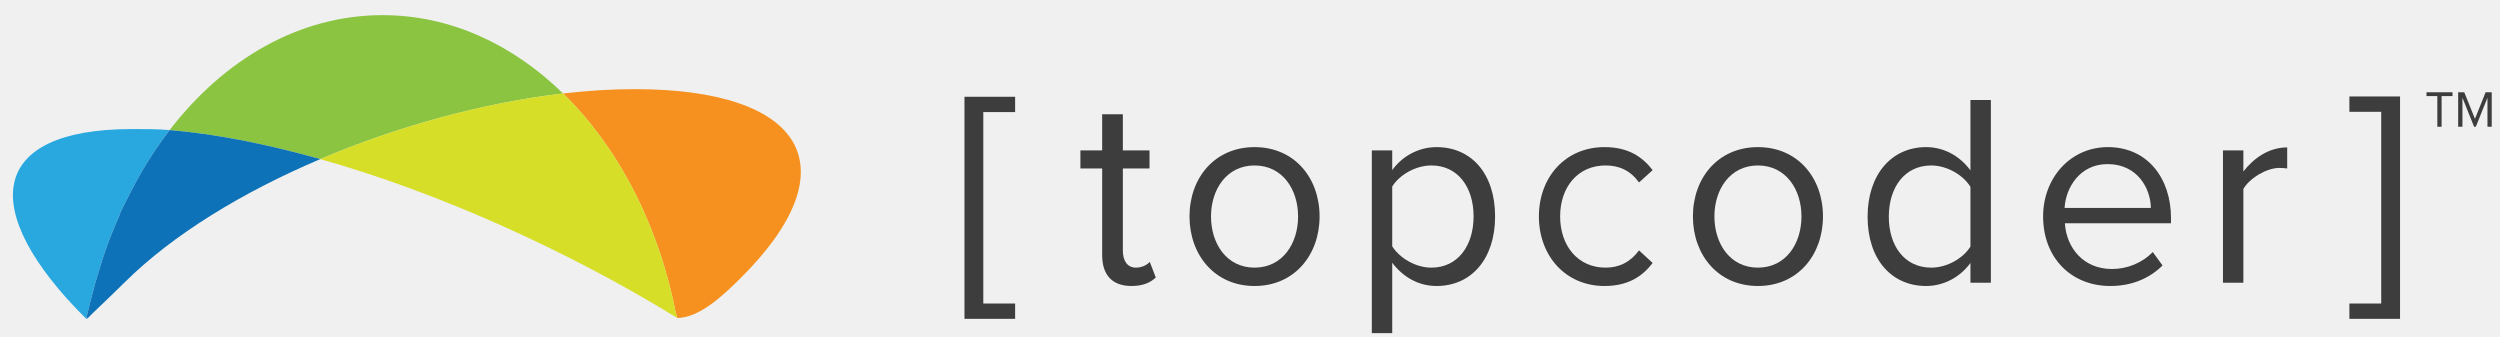
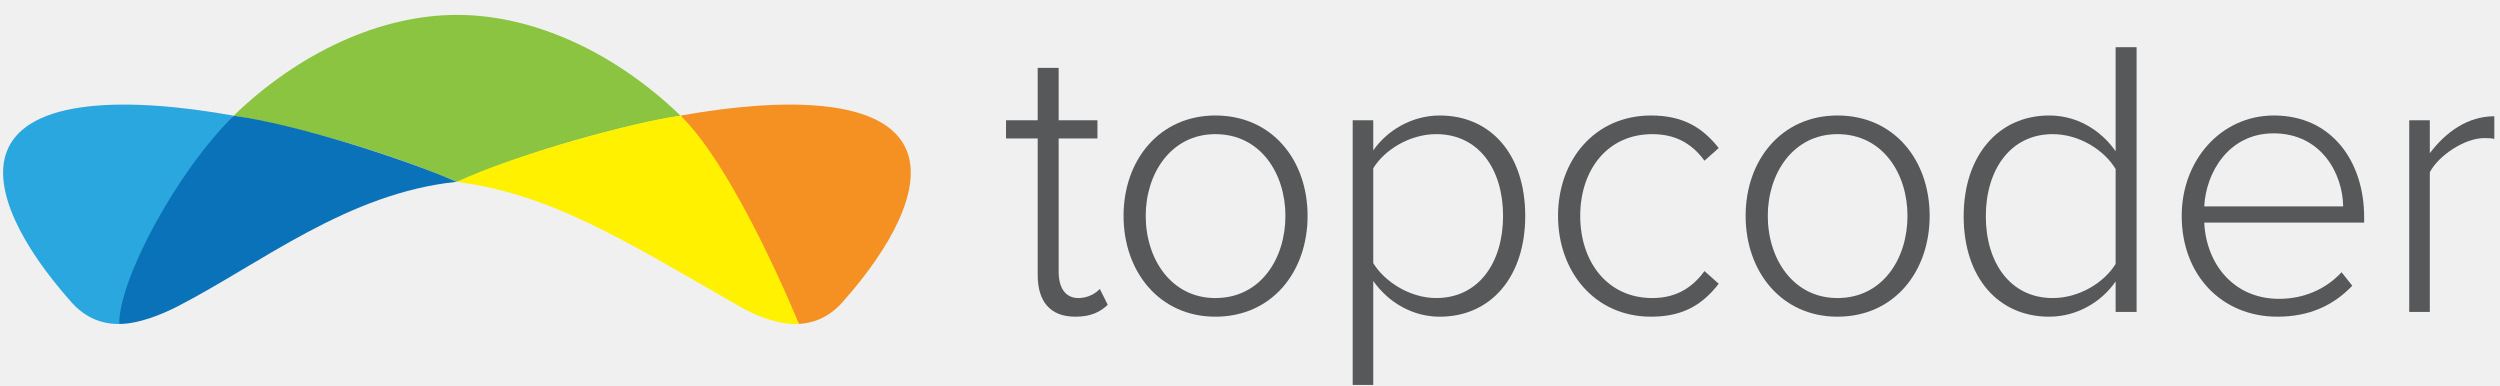
- <svg xmlns="http://www.w3.org/2000/svg" xmlns:xlink="http://www.w3.org/1999/xlink" width="156px" height="21px" viewBox="0 0 156 21" version="1.1">
-   <defs>
-     <path id="path-1" d="M1.767,0.284 C1.296,0.324 0.821,0.368 0.34,0.424 C0.412,0.494 0.481,0.568 0.552,0.64 C0.668,0.756 0.783,0.871 0.895,0.99 C0.988,1.088 1.08,1.189 1.172,1.289 C1.282,1.41 1.393,1.532 1.501,1.656 C1.591,1.76 1.68,1.866 1.77,1.972 C1.875,2.098 1.98,2.225 2.084,2.354 C2.172,2.463 2.258,2.574 2.344,2.686 C2.445,2.817 2.546,2.949 2.645,3.083 C2.729,3.196 2.812,3.312 2.895,3.429 C2.991,3.565 3.088,3.703 3.182,3.842 C3.263,3.961 3.342,4.081 3.422,4.201 C3.514,4.343 3.605,4.486 3.695,4.629 C3.772,4.753 3.849,4.878 3.925,5.003 C4.012,5.149 4.098,5.297 4.182,5.445 C4.256,5.573 4.329,5.702 4.401,5.832 C4.484,5.983 4.565,6.135 4.646,6.29 C4.715,6.421 4.784,6.553 4.851,6.687 C4.93,6.842 5.005,7 5.081,7.158 C5.147,7.294 5.211,7.43 5.274,7.567 C5.348,7.728 5.42,7.891 5.49,8.054 C5.55,8.192 5.611,8.33 5.67,8.471 C5.739,8.637 5.806,8.806 5.872,8.975 C5.928,9.116 5.983,9.256 6.036,9.399 C6.101,9.57 6.162,9.745 6.224,9.919 C6.275,10.062 6.326,10.204 6.375,10.348 C6.435,10.528 6.491,10.709 6.548,10.891 C6.593,11.033 6.639,11.175 6.682,11.318 C6.738,11.507 6.79,11.697 6.842,11.888 C6.881,12.029 6.922,12.168 6.959,12.31 C7.011,12.513 7.06,12.718 7.108,12.923 C7.14,13.056 7.174,13.187 7.204,13.319 C7.257,13.557 7.305,13.797 7.354,14.038 C7.373,14.135 7.438,14.334 7.457,14.431 C7.449,14.34 6.743,6.152 1.767,0.284" />
-     <path d="M4.89,11.062 C4.909,11.158 4.974,11.359 4.993,11.455 C4.974,11.358 4.909,11.159 4.89,11.062 M4.74,10.343 C4.793,10.581 4.841,10.821 4.89,11.062 C4.841,10.821 4.793,10.58 4.74,10.343 M1.231,1.653 C1.309,1.778 1.385,1.902 1.461,2.027 C1.385,1.902 1.309,1.777 1.231,1.653 M0.181,0.107 C0.266,0.221 0.348,0.336 0.431,0.453 C0.348,0.336 0.266,0.22 0.181,0.107" id="path-3" />
-     <path id="path-5" d="M0.774,0.289 C0.657,0.433 0.538,0.575 0.423,0.723 L0.423,0.723 L0.424,0.722 C3.165,0.95 6.253,1.548 9.509,2.447 C9.611,2.475 9.712,2.503 9.815,2.532 C9.617,2.45 5.662,0.816 0.774,0.289" />
-     <path id="path-7" d="M0.424,0.226 L0.423,0.227 C3.253,0.462 6.452,1.092 9.822,2.04 C9.822,2.04 9.82,2.038 9.815,2.036 C9.712,2.007 9.611,1.979 9.509,1.951 C6.253,1.052 3.165,0.454 0.424,0.226" />
-   </defs>
-   <g id="navigation-states" stroke="none" stroke-width="1" fill="none" fill-rule="evenodd">
-     <g id="Desktop-HD-Specked-3" transform="translate(-19, -16)">
-       <g id="logo-topcoder" transform="translate(19.8, 15.94485)">
-         <path d="M34.336,5.888 C31.191,2.819 27.295,1 23.073,1 C17.891,1 13.199,3.74 9.785,8.172 C12.614,8.407 15.813,9.036 19.184,9.984 C24.048,7.92 29.396,6.463 34.336,5.888" id="Fill-1" fill="#8AC441" />
-         <path d="M38.797,5.617 C37.368,5.617 35.873,5.71 34.34,5.888 C34.412,5.958 34.481,6.032 34.552,6.104 C34.667,6.22 34.783,6.335 34.895,6.454 C34.988,6.553 35.079,6.654 35.172,6.753 C35.282,6.875 35.393,6.996 35.501,7.12 C35.591,7.224 35.68,7.33 35.769,7.436 C35.875,7.562 35.98,7.689 36.084,7.818 C36.172,7.928 36.258,8.038 36.343,8.15 C36.445,8.281 36.546,8.413 36.645,8.547 C36.729,8.662 36.812,8.777 36.895,8.893 C36.991,9.03 37.088,9.167 37.182,9.306 C37.263,9.425 37.342,9.545 37.422,9.666 C37.514,9.807 37.605,9.95 37.695,10.094 C37.772,10.218 37.849,10.343 37.925,10.468 C38.012,10.614 38.098,10.761 38.182,10.91 C38.256,11.038 38.329,11.166 38.401,11.296 C38.484,11.447 38.565,11.6 38.646,11.754 C38.715,11.885 38.783,12.017 38.85,12.151 C38.93,12.307 39.005,12.464 39.081,12.623 C39.147,12.758 39.211,12.894 39.274,13.031 C39.348,13.192 39.42,13.355 39.49,13.518 C39.55,13.657 39.611,13.795 39.669,13.936 C39.739,14.102 39.805,14.27 39.871,14.439 C39.928,14.58 39.983,14.72 40.036,14.863 C40.101,15.035 40.162,15.209 40.224,15.383 C40.274,15.526 40.326,15.668 40.375,15.812 C40.435,15.992 40.491,16.174 40.548,16.355 C40.593,16.497 40.639,16.639 40.681,16.783 C40.738,16.971 40.79,17.162 40.842,17.353 C40.881,17.493 40.922,17.632 40.959,17.774 C41.011,17.977 41.059,18.183 41.108,18.387 C41.14,18.52 41.174,18.651 41.203,18.783 C41.257,19.021 41.305,19.261 41.354,19.502 C41.373,19.6 41.457,19.895 41.457,19.895 C42.838,19.895 44.328,18.486 45.403,17.42 C52.363,10.515 49.405,5.617 38.797,5.617" id="Fill-2" fill="#F6911F" />
-         <path id="Fill-3" fill="#8AC441" d="M37.925,10.468 C38.012,10.614 38.098,10.761 38.182,10.91 C38.098,10.761 38.012,10.614 37.925,10.468" />
-         <path id="Fill-4" fill="#8AC441" d="M37.422,9.666 C37.514,9.807 37.605,9.95 37.695,10.094 C37.605,9.95 37.514,9.807 37.422,9.666" />
-         <path id="Fill-5" fill="#8AC441" d="M35.769,7.436 C35.875,7.562 35.98,7.689 36.084,7.818 C35.98,7.689 35.875,7.562 35.769,7.436" />
-         <path id="Fill-6" fill="#8AC441" d="M35.172,6.753 C35.282,6.875 35.393,6.996 35.501,7.12 C35.393,6.996 35.282,6.875 35.172,6.753" />
-         <path id="Fill-7" fill="#8AC441" d="M36.343,8.15 C36.445,8.281 36.546,8.413 36.645,8.547 C36.546,8.413 36.445,8.281 36.343,8.15" />
-         <path id="Fill-8" fill="#8AC441" d="M34.552,6.104 C34.667,6.22 34.783,6.335 34.895,6.454 C34.783,6.335 34.667,6.22 34.552,6.104" />
-         <path id="Fill-9" fill="#8AC441" d="M36.895,8.893 C36.991,9.03 37.088,9.167 37.182,9.306 C37.088,9.167 36.991,9.03 36.895,8.893" />
-         <path id="Fill-10" fill="#F4CA14" d="M34.895,6.454 C34.988,6.553 35.079,6.654 35.172,6.753 C35.079,6.654 34.988,6.553 34.895,6.454" />
-         <path id="Fill-11" fill="#F4CA14" d="M34.34,5.888 L34.336,5.888 C34.409,5.959 34.48,6.032 34.552,6.104 C34.481,6.032 34.412,5.958 34.34,5.888" />
-         <path id="Fill-12" fill="#F4CA14" d="M37.695,10.094 C37.772,10.218 37.849,10.343 37.925,10.468 C37.849,10.343 37.772,10.218 37.695,10.094" />
-         <path id="Fill-13" fill="#F4CA14" d="M37.182,9.306 C37.263,9.425 37.342,9.545 37.422,9.666 C37.342,9.545 37.263,9.425 37.182,9.306" />
-         <path id="Fill-14" fill="#F4CA14" d="M36.645,8.547 C36.729,8.661 36.812,8.777 36.895,8.893 C36.812,8.777 36.729,8.662 36.645,8.547" />
-         <path id="Fill-15" fill="#F4CA14" d="M35.501,7.12 C35.591,7.224 35.68,7.33 35.769,7.436 C35.68,7.33 35.591,7.224 35.501,7.12" />
-         <path id="Fill-16" fill="#F4CA14" d="M36.084,7.818 C36.172,7.928 36.258,8.038 36.343,8.15 C36.258,8.038 36.172,7.928 36.084,7.818" />
-         <path d="M41.457,19.895 C41.438,19.798 41.373,19.599 41.354,19.502 C41.305,19.261 41.257,19.021 41.203,18.783 C41.174,18.651 41.14,18.52 41.108,18.387 C41.059,18.183 41.011,17.977 40.959,17.774 C40.922,17.632 40.881,17.493 40.842,17.353 C40.79,17.162 40.738,16.971 40.681,16.783 C40.639,16.639 40.593,16.497 40.548,16.355 C40.491,16.174 40.434,15.992 40.375,15.812 C40.326,15.668 40.274,15.526 40.224,15.383 C40.162,15.209 40.101,15.035 40.036,14.863 C39.983,14.72 39.928,14.58 39.871,14.439 C39.805,14.27 39.739,14.102 39.669,13.936 C39.611,13.795 39.55,13.657 39.49,13.518 C39.42,13.355 39.348,13.192 39.274,13.031 C39.211,12.894 39.147,12.758 39.081,12.623 C39.005,12.464 38.93,12.307 38.85,12.151 C38.783,12.017 38.715,11.885 38.646,11.754 C38.565,11.6 38.484,11.447 38.401,11.296 C38.329,11.166 38.256,11.038 38.182,10.91 C38.098,10.761 38.012,10.614 37.925,10.468 C37.849,10.343 37.772,10.218 37.695,10.094 C37.605,9.95 37.514,9.807 37.422,9.666 C37.342,9.545 37.263,9.425 37.182,9.306 C37.088,9.167 36.991,9.03 36.895,8.893 C36.812,8.777 36.729,8.661 36.645,8.547 C36.546,8.413 36.445,8.281 36.343,8.15 C36.258,8.038 36.172,7.928 36.084,7.818 C35.98,7.689 35.875,7.562 35.769,7.436 C35.68,7.33 35.591,7.224 35.501,7.12 C35.393,6.996 35.282,6.875 35.172,6.753 C35.079,6.654 34.988,6.553 34.895,6.454 C34.783,6.335 34.667,6.22 34.552,6.104 C34.48,6.032 34.409,5.959 34.336,5.888 C29.396,6.463 24.048,7.92 19.184,9.984 C26.45,12.027 34.561,15.652 41.457,19.895" id="Fill-17" fill="#D7DE27" />
-         <path d="M9.783,8.17 L9.728,8.246 C9.467,8.588 9.212,8.941 8.967,9.304 C8.918,9.375 8.871,9.447 8.824,9.518 C8.793,9.565 8.762,9.613 8.73,9.66 C8.542,9.946 8.359,10.236 8.182,10.532 C8.152,10.581 8.123,10.631 8.093,10.681 L8.083,10.699 C7.968,10.896 7.854,11.097 7.744,11.3 C7.689,11.401 7.634,11.503 7.58,11.606 C7.526,11.708 7.473,11.811 7.419,11.915 C7.379,11.991 7.34,12.066 7.301,12.143 C7.096,12.55 6.895,12.913 6.708,13.336 C6.672,13.417 6.627,13.551 6.592,13.631 C6.401,14.073 6.25,14.432 6.032,14.98 C5.869,15.457 5.737,15.78 5.588,16.252 L5.122,17.791 C5.1,17.879 5.013,18.195 4.991,18.284 C4.875,18.762 4.687,19.42 4.593,19.91 C4.591,19.924 4.601,19.934 4.661,19.918 L4.625,19.934 L4.57,19.941 C-2.236,13.18 -1.544,8.108 7.426,8.108 C8.178,8.108 8.965,8.103 9.783,8.17" id="Fill-18" fill="#29A8E0" />
-         <path d="M8.677,9.548 C8.489,9.834 8.305,10.123 8.128,10.42 C8.305,10.123 8.489,9.834 8.677,9.548" id="Fill-19" fill="#29A8E0" />
-         <path id="Fill-20" fill="#EDB035" d="M9.733,8.059 L9.675,8.133 L9.729,8.058 L9.733,8.059" />
-         <path d="M19.186,9.983 C14.35,12.035 9.992,14.686 6.989,17.664 C6.021,18.625 4.982,19.582 4.664,19.918 L4.661,19.918 C4.601,19.934 4.591,19.924 4.593,19.91 C4.687,19.42 4.875,18.762 4.992,18.284 C5.012,18.195 5.1,17.879 5.122,17.791 L5.588,16.252 C5.737,15.78 5.869,15.457 6.033,14.98 C6.25,14.432 6.401,14.073 6.592,13.632 C6.627,13.551 6.672,13.417 6.708,13.336 C6.895,12.913 7.096,12.55 7.301,12.143 C7.34,12.066 7.379,11.991 7.419,11.915 C7.472,11.811 7.526,11.708 7.58,11.606 C7.634,11.503 7.689,11.401 7.744,11.3 C7.854,11.096 7.968,10.896 8.083,10.699 L8.093,10.681 C8.123,10.631 8.152,10.581 8.182,10.532 C8.359,10.235 8.542,9.946 8.73,9.66 C8.762,9.613 8.793,9.565 8.824,9.518 C8.871,9.447 8.918,9.375 8.967,9.304 C9.213,8.941 9.467,8.588 9.729,8.246 L9.787,8.171 C12.528,8.399 15.616,8.996 18.871,9.895 C18.976,9.924 19.08,9.954 19.186,9.983" id="Fill-21" fill="#0D72B8" />
-         <g id="Group-24" transform="translate(33.9998, 5.464286)">
-           <mask id="mask-2" fill="white">
-             <use xlink:href="#path-1" />
-           </mask>
-           <g id="Clip-23" />
-           <path d="M1.767,0.284 C1.296,0.324 0.821,0.368 0.34,0.424 C0.412,0.494 0.481,0.568 0.552,0.64 C0.668,0.756 0.783,0.871 0.895,0.99 C0.988,1.088 1.08,1.189 1.172,1.289 C1.282,1.41 1.393,1.532 1.501,1.656 C1.591,1.76 1.68,1.866 1.77,1.972 C1.875,2.098 1.98,2.225 2.084,2.354 C2.172,2.463 2.258,2.574 2.344,2.686 C2.445,2.817 2.546,2.949 2.645,3.083 C2.729,3.196 2.812,3.312 2.895,3.429 C2.991,3.565 3.088,3.703 3.182,3.842 C3.263,3.961 3.342,4.081 3.422,4.201 C3.514,4.343 3.605,4.486 3.695,4.629 C3.772,4.753 3.849,4.878 3.925,5.003 C4.012,5.149 4.098,5.297 4.182,5.445 C4.256,5.573 4.329,5.702 4.401,5.832 C4.484,5.983 4.565,6.135 4.646,6.29 C4.715,6.421 4.784,6.553 4.851,6.687 C4.93,6.842 5.005,7 5.081,7.158 C5.147,7.294 5.211,7.43 5.274,7.567 C5.348,7.728 5.42,7.891 5.49,8.054 C5.55,8.192 5.611,8.33 5.67,8.471 C5.739,8.637 5.806,8.806 5.872,8.975 C5.928,9.116 5.983,9.256 6.036,9.399 C6.101,9.57 6.162,9.745 6.224,9.919 C6.275,10.062 6.326,10.204 6.375,10.348 C6.435,10.528 6.491,10.709 6.548,10.891 C6.593,11.033 6.639,11.175 6.682,11.318 C6.738,11.507 6.79,11.697 6.842,11.888 C6.881,12.029 6.922,12.168 6.959,12.31 C7.011,12.513 7.06,12.718 7.108,12.923 C7.14,13.056 7.174,13.187 7.204,13.319 C7.257,13.557 7.305,13.797 7.354,14.038 C7.373,14.135 7.438,14.334 7.457,14.431 C7.449,14.34 6.743,6.152 1.767,0.284" id="Fill-22" mask="url(#mask-2)" />
+ <svg xmlns="http://www.w3.org/2000/svg" width="162px" height="25px" viewBox="0 0 162 25" version="1.1">
+   <defs />
+   <g id="Profile-Web" stroke="none" stroke-width="1" fill="none" fill-rule="evenodd">
+     <g id="Profile-v2-Edit-Profile" transform="translate(-20, -14)">
+       <g id="logo_topcoder" transform="translate(20.2005, 14.94485)">
+         <g id="Group-5" transform="translate(64.96171, 1.904762)" fill="#57585A">
+           <path d="M2.08,14.972 L2.08,6.125 L0.028,6.125 L0.028,4.943 L2.08,4.943 L2.08,1.548 L3.439,1.548 L3.439,4.943 L5.952,4.943 L5.952,6.125 L3.439,6.125 L3.439,14.766 C3.439,15.769 3.849,16.464 4.721,16.464 C5.311,16.464 5.824,16.18 6.106,15.872 L6.619,16.9 C6.132,17.363 5.542,17.672 4.516,17.672 C2.875,17.672 2.08,16.669 2.08,14.972" id="Fill-3" />
+           <path d="M18.133,11.14 C18.133,8.388 16.517,5.843 13.594,5.843 C10.721,5.843 9.08,8.388 9.08,11.14 C9.08,13.917 10.721,16.464 13.594,16.464 C16.517,16.464 18.133,13.917 18.133,11.14 M7.644,11.14 C7.644,7.514 9.978,4.634 13.594,4.634 C17.261,4.634 19.569,7.514 19.569,11.14 C19.569,14.766 17.261,17.672 13.594,17.672 C9.978,17.672 7.644,14.766 7.644,11.14" id="Fill-5" />
+           <g id="Group-9" transform="translate(22.41369, 4.571429)">
+             <path d="M9.823,6.569 C9.823,3.56 8.258,1.271 5.489,1.271 C3.77,1.271 2.129,2.3 1.411,3.483 L1.411,9.629 C2.129,10.812 3.77,11.892 5.489,11.892 C8.258,11.892 9.823,9.577 9.823,6.569 M1.411,10.786 L1.411,17.524 L0.078,17.524 L0.078,0.371 L1.411,0.371 L1.411,2.325 C2.283,1.066 3.873,0.063 5.719,0.063 C9.027,0.063 11.259,2.583 11.259,6.569 C11.259,10.529 9.027,13.101 5.719,13.101 C3.976,13.101 2.411,12.2 1.411,10.786" id="Fill-7" />
+           </g>
+           <path d="M35.799,11.14 C35.799,7.514 38.184,4.634 41.826,4.634 C43.98,4.634 45.211,5.482 46.211,6.743 L45.288,7.565 C44.391,6.331 43.262,5.843 41.903,5.843 C39.005,5.843 37.236,8.157 37.236,11.14 C37.236,14.123 39.005,16.464 41.903,16.464 C43.262,16.464 44.391,15.949 45.288,14.715 L46.211,15.538 C45.211,16.823 43.98,17.672 41.826,17.672 C38.184,17.672 35.799,14.766 35.799,11.14" id="Fill-10" />
+           <path d="M58.443,11.14 C58.443,8.388 56.827,5.843 53.904,5.843 C51.031,5.843 49.39,8.388 49.39,11.14 C49.39,13.917 51.031,16.464 53.904,16.464 C56.827,16.464 58.443,13.917 58.443,11.14 M47.954,11.14 C47.954,7.514 50.287,4.634 53.904,4.634 C57.57,4.634 59.879,7.514 59.879,11.14 C59.879,14.766 57.57,17.672 53.904,17.672 C50.287,17.672 47.954,14.766 47.954,11.14" id="Fill-12" />
+           <path d="M71.931,14.252 L71.931,8.106 C71.212,6.897 69.597,5.843 67.853,5.843 C65.109,5.843 63.519,8.157 63.519,11.166 C63.519,14.175 65.109,16.464 67.853,16.464 C69.597,16.464 71.212,15.435 71.931,14.252 L71.931,14.252 Z M71.931,17.363 L71.931,15.383 C71.059,16.669 69.469,17.672 67.622,17.672 C64.34,17.672 62.083,15.152 62.083,11.166 C62.083,7.231 64.34,4.634 67.622,4.634 C69.391,4.634 70.93,5.534 71.931,6.948 L71.931,0.211 L73.289,0.211 L73.289,17.363 L71.931,17.363 Z" id="Fill-14" />
+           <path d="M82.162,5.791 C79.239,5.791 77.776,8.363 77.674,10.523 L86.675,10.523 C86.649,8.414 85.265,5.791 82.162,5.791 M76.212,11.14 C76.212,7.54 78.751,4.634 82.187,4.634 C85.957,4.634 88.034,7.643 88.034,11.217 L88.034,11.577 L77.674,11.577 C77.802,14.277 79.597,16.515 82.521,16.515 C84.085,16.515 85.521,15.923 86.572,14.792 L87.265,15.666 C86.034,16.952 84.47,17.672 82.418,17.672 C78.802,17.672 76.212,14.972 76.212,11.14" id="Fill-16" />
+           <path d="M90.956,17.363 L90.956,4.943 L92.29,4.943 L92.29,7.077 C93.341,5.688 94.752,4.685 96.47,4.685 L96.47,6.151 C96.239,6.1 96.06,6.1 95.803,6.1 C94.547,6.1 92.854,7.231 92.29,8.311 L92.29,17.363 L90.956,17.363 Z" id="Fill-18" />
        </g>
-         <g id="Group-27" transform="translate(36.46355, 8.440476)">
-           <mask id="mask-4" fill="white">
-             <use xlink:href="#path-3" />
-           </mask>
-           <g id="Clip-26" />
-           <path d="M4.89,11.062 C4.909,11.158 4.974,11.359 4.993,11.455 C4.974,11.358 4.909,11.159 4.89,11.062 M4.74,10.343 C4.793,10.581 4.841,10.821 4.89,11.062 C4.841,10.821 4.793,10.58 4.74,10.343 M1.231,1.653 C1.309,1.778 1.385,1.902 1.461,2.027 C1.385,1.902 1.309,1.777 1.231,1.653 M0.181,0.107 C0.266,0.221 0.348,0.336 0.431,0.453 C0.348,0.336 0.266,0.22 0.181,0.107" id="Fill-25" mask="url(#mask-4)" />
+         <g id="Group-2">
+           <path d="M14.949,6.552 C8.045,5.315 1.54,5.422 0.234,8.885 C-0.687,11.326 1.197,15.01 4.433,18.645 C5.387,19.717 6.491,20.058 7.528,20.051 C8.487,15.285 12.313,10.192 14.949,6.552 Z" id="Fill-1" fill="#2AA7DF" />
+           <path d="M30.891,10.255 C34.435,8.82 39.257,7.382 43.898,6.551 C44.136,6.78 44.369,7.016 44.599,7.255 C40.294,2.779 34.713,0.02 29.419,0.02 C24.409,0.02 19.14,2.492 14.94,6.551 C19.581,7.382 24.403,8.82 27.948,10.255 C28.396,10.437 28.891,10.632 29.419,10.839 C29.948,10.632 30.442,10.437 30.891,10.255 Z" id="Fill-4" fill="#8AC441" />
+           <path d="M14.948,6.557 C11.304,10.119 7.521,17.096 7.521,20.047 C8.778,20.047 10.278,19.44 11.36,18.881 C16.751,16.094 22.323,11.572 29.388,10.837 C25.801,9.272 18.875,7.084 14.948,6.557 Z" id="Fill-7" fill="#0A72B8" />
+           <path d="M43.909,6.545 C50.798,5.316 57.28,5.429 58.584,8.885 C59.505,11.326 57.62,15.01 54.385,18.645 C53.513,19.624 52.515,19.994 51.559,20.045 C48.558,13.795 47.932,12.67 43.909,6.545 Z" id="Fill-9" fill="#F59022" />
+           <path d="M43.903,6.549 C47.546,10.111 51.571,20.047 51.571,20.047 C49.832,20.12 48.142,19.152 47.644,18.866 C40.167,14.575 35.515,11.64 29.404,10.839 C33.044,9.108 40.991,6.912 43.903,6.549 Z" id="Fill-12" fill="#FFF100" />
        </g>
-         <g id="Group-30" transform="translate(9.362263, 7.448413)">
-           <mask id="mask-6" fill="white">
-             <use xlink:href="#path-5" />
-           </mask>
-           <g id="Clip-29" />
-           <path d="M0.774,0.289 C0.657,0.433 0.538,0.575 0.423,0.723 L0.423,0.723 L0.424,0.722 C3.165,0.95 6.253,1.548 9.509,2.447 C9.611,2.475 9.712,2.503 9.815,2.532 C9.617,2.45 5.662,0.816 0.774,0.289" id="Fill-28" mask="url(#mask-6)" />
-         </g>
-         <g id="Group-33" transform="translate(9.362263, 7.944444)">
-           <mask id="mask-8" fill="white">
-             <use xlink:href="#path-7" />
-           </mask>
-           <g id="Clip-32" />
-           <path d="M0.424,0.226 L0.423,0.227 C3.253,0.462 6.452,1.092 9.822,2.04 C9.822,2.04 9.82,2.038 9.815,2.036 C9.712,2.007 9.611,1.979 9.509,1.951 C6.253,1.052 3.165,0.454 0.424,0.226" id="Fill-31" mask="url(#mask-8)" />
-         </g>
-         <path d="M151.29,7.965 L151.29,6.051 L150.613,6.051 L150.613,5.812 L152.236,5.812 L152.236,6.051 L151.556,6.051 L151.556,7.965 L151.29,7.965" id="Fill-34" fill="#3D3D3D" />
-         <path d="M154.418,7.965 L154.418,6.154 L153.692,7.965 L153.583,7.965 L152.856,6.154 L152.856,7.965 L152.59,7.965 L152.59,5.812 L152.971,5.812 L153.638,7.471 L154.302,5.812 L154.684,5.812 L154.684,7.965 L154.418,7.965" id="Fill-35" fill="#3D3D3D" />
-         <path d="M67.975,15.97 L67.975,10.568 L66.617,10.568 L66.617,9.44 L67.975,9.44 L67.975,7.184 L69.266,7.184 L69.266,9.44 L70.93,9.44 L70.93,10.568 L69.266,10.568 L69.266,15.696 C69.266,16.312 69.537,16.756 70.08,16.756 C70.454,16.756 70.777,16.585 70.947,16.397 L71.32,17.372 C70.997,17.679 70.539,17.901 69.809,17.901 C68.586,17.901 67.975,17.2 67.975,15.97" id="Fill-36" fill="#3D3D3D" />
-         <path d="M73.425,13.56 C73.425,11.166 74.988,9.235 77.484,9.235 C79.98,9.235 81.542,11.166 81.542,13.56 C81.542,15.952 79.98,17.901 77.484,17.901 C74.988,17.901 73.425,15.952 73.425,13.56 L73.425,13.56 Z M80.201,13.56 C80.201,11.884 79.232,10.38 77.484,10.38 C75.735,10.38 74.767,11.884 74.767,13.56 C74.767,15.252 75.735,16.756 77.484,16.756 C79.232,16.756 80.201,15.252 80.201,13.56 L80.201,13.56 Z" id="Fill-37" fill="#3D3D3D" />
-         <path d="M86.075,16.448 L86.075,20.841 L84.801,20.841 L84.801,9.44 L86.075,9.44 L86.075,10.671 C86.669,9.833 87.688,9.235 88.843,9.235 C90.999,9.235 92.494,10.876 92.494,13.56 C92.494,16.226 90.999,17.901 88.843,17.901 C87.722,17.901 86.755,17.354 86.075,16.448 L86.075,16.448 Z M91.152,13.56 C91.152,11.731 90.167,10.38 88.521,10.38 C87.518,10.38 86.517,10.978 86.075,11.696 L86.075,15.423 C86.517,16.14 87.518,16.756 88.521,16.756 C90.167,16.756 91.152,15.388 91.152,13.56 L91.152,13.56 Z" id="Fill-38" fill="#3D3D3D" />
-         <path d="M95.227,13.56 C95.227,11.115 96.874,9.235 99.319,9.235 C100.813,9.235 101.696,9.85 102.325,10.671 L101.475,11.44 C100.932,10.688 100.236,10.38 99.387,10.38 C97.655,10.38 96.552,11.731 96.552,13.56 C96.552,15.388 97.655,16.756 99.387,16.756 C100.236,16.756 100.932,16.414 101.475,15.679 L102.325,16.465 C101.696,17.286 100.813,17.901 99.319,17.901 C96.874,17.901 95.227,16.004 95.227,13.56" id="Fill-39" fill="#3D3D3D" />
-         <path d="M104.837,13.56 C104.837,11.166 106.4,9.235 108.895,9.235 C111.392,9.235 112.954,11.166 112.954,13.56 C112.954,15.952 111.392,17.901 108.895,17.901 C106.4,17.901 104.837,15.952 104.837,13.56 L104.837,13.56 Z M111.612,13.56 C111.612,11.884 110.644,10.38 108.895,10.38 C107.147,10.38 106.179,11.884 106.179,13.56 C106.179,15.252 107.147,16.756 108.895,16.756 C110.644,16.756 111.612,15.252 111.612,13.56 L111.612,13.56 Z" id="Fill-40" fill="#3D3D3D" />
-         <path d="M122.156,17.696 L122.156,16.465 C121.545,17.303 120.543,17.901 119.388,17.901 C117.249,17.901 115.738,16.26 115.738,13.577 C115.738,10.927 117.249,9.235 119.388,9.235 C120.492,9.235 121.494,9.782 122.156,10.688 L122.156,6.295 L123.43,6.295 L123.43,17.696 L122.156,17.696 L122.156,17.696 Z M122.156,15.44 L122.156,11.713 C121.715,10.996 120.713,10.38 119.711,10.38 C118.047,10.38 117.062,11.748 117.062,13.577 C117.062,15.406 118.047,16.756 119.711,16.756 C120.713,16.756 121.715,16.158 122.156,15.44 L122.156,15.44 Z" id="Fill-41" fill="#3D3D3D" />
-         <path d="M126.69,13.56 C126.69,11.166 128.388,9.235 130.731,9.235 C133.21,9.235 134.67,11.184 134.67,13.662 L134.67,13.987 L128.048,13.987 C128.15,15.542 129.219,16.841 130.985,16.841 C131.936,16.841 132.87,16.465 133.532,15.782 L134.144,16.62 C133.312,17.44 132.208,17.901 130.884,17.901 C128.438,17.901 126.69,16.14 126.69,13.56 L126.69,13.56 Z M130.714,10.295 C128.965,10.295 128.099,11.782 128.031,13.03 L133.414,13.03 C133.397,11.816 132.581,10.295 130.714,10.295 L130.714,10.295 Z" id="Fill-42" fill="#3D3D3D" />
-         <path d="M137.913,17.696 L137.913,9.44 L139.186,9.44 L139.186,10.756 C139.849,9.901 140.8,9.252 141.921,9.252 L141.921,10.568 C141.768,10.551 141.615,10.534 141.428,10.534 C140.63,10.534 139.56,11.184 139.186,11.85 L139.186,17.696 L137.913,17.696" id="Fill-43" fill="#3D3D3D" />
-         <path d="M148.963,6.075 L148.963,19.951 L145.802,19.951 L145.802,18.995 L147.788,18.995 L147.788,7.032 L145.802,7.032 L145.802,6.075 L148.963,6.075" id="Fill-44" fill="#3D3D3D" />
-         <path d="M59.383,19.951 L59.383,6.093 L62.544,6.093 L62.544,7.049 L60.558,7.049 L60.558,18.995 L62.544,18.995 L62.544,19.951 L59.383,19.951" id="Fill-45" fill="#3D3D3D" />
      </g>
    </g>
  </g>
</svg>
